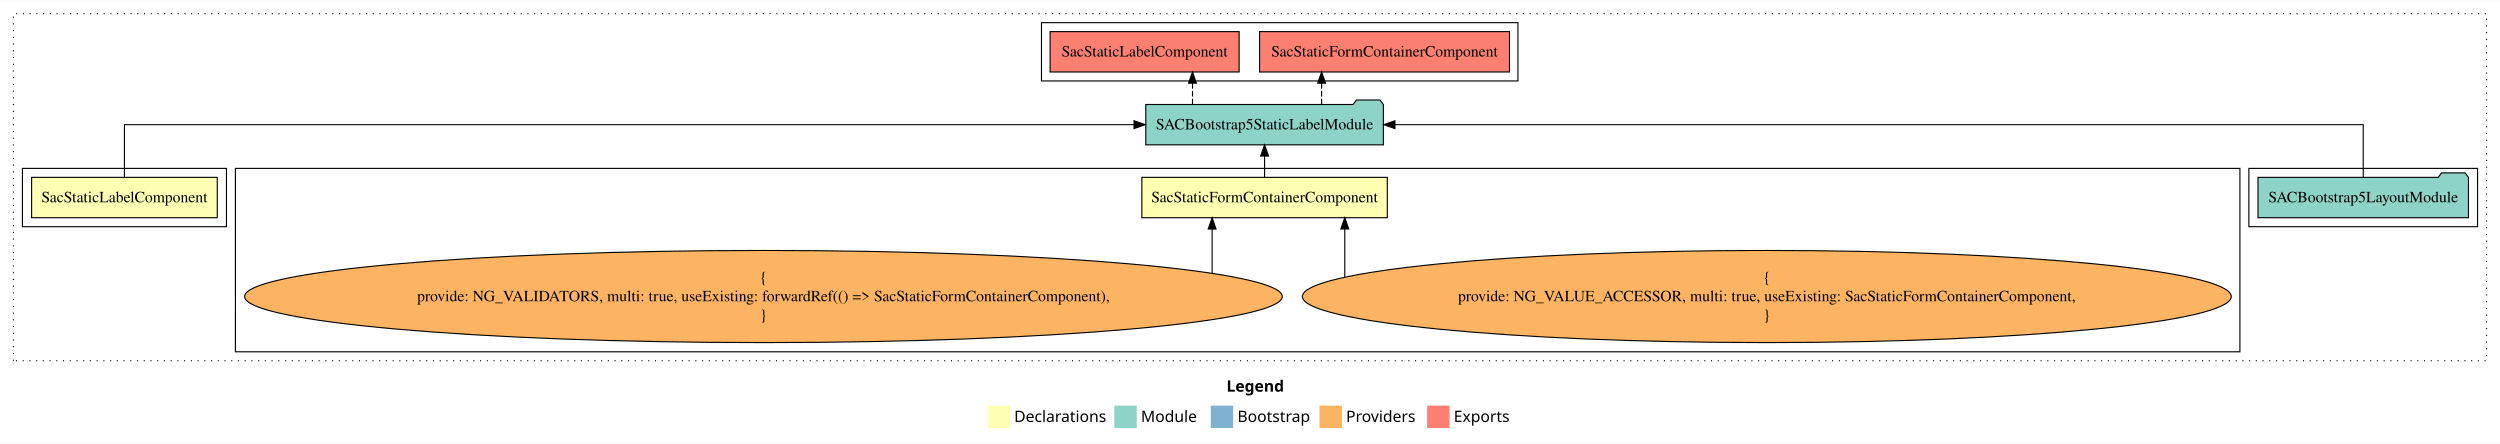
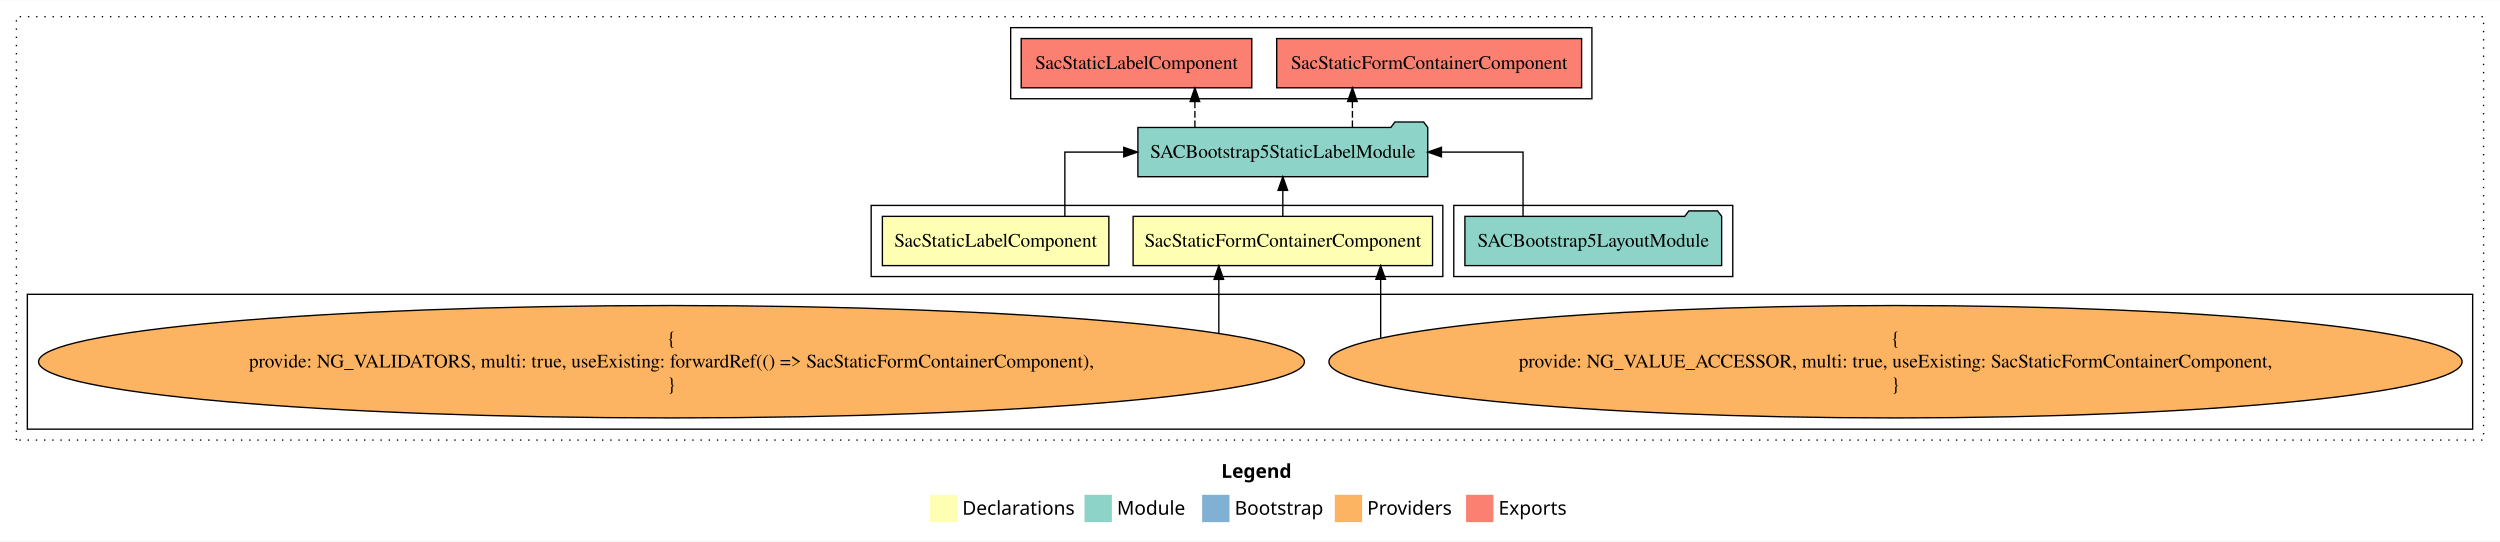
- <svg xmlns="http://www.w3.org/2000/svg" width="2230pt" height="396pt" viewBox="0.00 0.00 2230.00 395.59">
+ <svg xmlns="http://www.w3.org/2000/svg" width="1828pt" height="396pt" viewBox="0.00 0.00 1828.00 395.59">
  <g id="graph0" class="graph" transform="scale(1 1) rotate(0) translate(4 391.59)">
-     <polygon fill="white" stroke="transparent" points="-4,4 -4,-391.59 2226,-391.59 2226,4 -4,4" />
-     <text text-anchor="start" x="1090.01" y="-42.4" font-family="Times-12" font-weight="bold" font-size="14.00">Legend</text>
-     <polygon fill="#ffffb3" stroke="transparent" points="877,-10 877,-30 897,-30 897,-10 877,-10" />
-     <text text-anchor="start" x="900.63" y="-15.4" font-family="Times-12" font-size="14.00">  Declarations</text>
-     <polygon fill="#8dd3c7" stroke="transparent" points="990,-10 990,-30 1010,-30 1010,-10 990,-10" />
-     <text text-anchor="start" x="1013.73" y="-15.4" font-family="Times-12" font-size="14.00">  Module</text>
-     <polygon fill="#80b1d3" stroke="transparent" points="1076,-10 1076,-30 1096,-30 1096,-10 1076,-10" />
-     <text text-anchor="start" x="1099.78" y="-15.4" font-family="Times-12" font-size="14.00">  Bootstrap</text>
-     <polygon fill="#fdb462" stroke="transparent" points="1173,-10 1173,-30 1193,-30 1193,-10 1173,-10" />
-     <text text-anchor="start" x="1196.67" y="-15.4" font-family="Times-12" font-size="14.00">  Providers</text>
-     <polygon fill="#fb8072" stroke="transparent" points="1269,-10 1269,-30 1289,-30 1289,-10 1269,-10" />
-     <text text-anchor="start" x="1292.73" y="-15.4" font-family="Times-12" font-size="14.00">  Exports</text>
+     <polygon fill="white" stroke="transparent" points="-4,4 -4,-391.59 1824,-391.59 1824,4 -4,4" />
+     <text text-anchor="start" x="889.01" y="-42.4" font-family="Times-12" font-weight="bold" font-size="14.00">Legend</text>
+     <polygon fill="#ffffb3" stroke="transparent" points="676,-10 676,-30 696,-30 696,-10 676,-10" />
+     <text text-anchor="start" x="699.63" y="-15.4" font-family="Times-12" font-size="14.00">  Declarations</text>
+     <polygon fill="#8dd3c7" stroke="transparent" points="789,-10 789,-30 809,-30 809,-10 789,-10" />
+     <text text-anchor="start" x="812.73" y="-15.4" font-family="Times-12" font-size="14.00">  Module</text>
+     <polygon fill="#80b1d3" stroke="transparent" points="875,-10 875,-30 895,-30 895,-10 875,-10" />
+     <text text-anchor="start" x="898.78" y="-15.4" font-family="Times-12" font-size="14.00">  Bootstrap</text>
+     <polygon fill="#fdb462" stroke="transparent" points="972,-10 972,-30 992,-30 992,-10 972,-10" />
+     <text text-anchor="start" x="995.67" y="-15.4" font-family="Times-12" font-size="14.00">  Providers</text>
+     <polygon fill="#fb8072" stroke="transparent" points="1068,-10 1068,-30 1088,-30 1088,-10 1068,-10" />
+     <text text-anchor="start" x="1091.73" y="-15.4" font-family="Times-12" font-size="14.00">  Exports</text>
    <g id="clust1" class="cluster">
-       <polygon fill="none" stroke="black" stroke-dasharray="1,5" points="8,-70 8,-379.59 2214,-379.59 2214,-70 8,-70" />
+       <polygon fill="none" stroke="black" stroke-dasharray="1,5" points="8,-70 8,-379.59 1812,-379.59 1812,-70 8,-70" />
    </g>
    <g id="clust5" class="cluster">
-       <polygon fill="none" stroke="black" points="2002,-189.59 2002,-241.59 2206,-241.59 2206,-189.59 2002,-189.59" />
+       <polygon fill="none" stroke="black" points="1059,-189.59 1059,-241.59 1263,-241.59 1263,-189.59 1059,-189.59" />
+     </g>
+     <g id="clust2" class="cluster">
+       <polygon fill="none" stroke="black" points="633,-189.59 633,-241.59 1051,-241.59 1051,-189.59 633,-189.59" />
    </g>
    <g id="clust6" class="cluster">
-       <polygon fill="none" stroke="black" points="925,-319.59 925,-371.59 1350,-371.59 1350,-319.59 925,-319.59" />
+       <polygon fill="none" stroke="black" points="735,-319.59 735,-371.59 1160,-371.59 1160,-319.59 735,-319.59" />
    </g>
    <g id="clust3" class="cluster">
-       <polygon fill="none" stroke="black" points="206,-78 206,-241.59 1994,-241.59 1994,-78 206,-78" />
-     </g>
-     <g id="clust2" class="cluster">
-       <polygon fill="none" stroke="black" points="16,-189.59 16,-241.59 198,-241.59 198,-189.59 16,-189.59" />
+       <polygon fill="none" stroke="black" points="16,-78 16,-176.59 1804,-176.59 1804,-78 16,-78" />
    </g>
    <g id="node1" class="node">
-       <polygon fill="#ffffb3" stroke="black" points="1233.47,-233.59 1014.53,-233.59 1014.53,-197.59 1233.47,-197.59 1233.47,-233.59" />
-       <text text-anchor="middle" x="1124" y="-211.39" font-family="Times,serif" font-size="14.00">SacStaticFormContainerComponent</text>
+       <polygon fill="#ffffb3" stroke="black" points="1043.47,-233.59 824.53,-233.59 824.53,-197.59 1043.47,-197.59 1043.47,-233.59" />
+       <text text-anchor="middle" x="934" y="-211.39" font-family="Times,serif" font-size="14.00">SacStaticFormContainerComponent</text>
    </g>
    <g id="node3" class="node">
-       <polygon fill="#8dd3c7" stroke="black" points="1229.97,-298.59 1226.97,-302.59 1205.97,-302.59 1202.97,-298.59 1018.03,-298.59 1018.03,-262.59 1229.97,-262.59 1229.97,-298.59" />
-       <text text-anchor="middle" x="1124" y="-276.39" font-family="Times,serif" font-size="14.00">SACBootstrap5StaticLabelModule</text>
+       <polygon fill="#8dd3c7" stroke="black" points="1039.97,-298.59 1036.97,-302.59 1015.97,-302.59 1012.97,-298.59 828.03,-298.59 828.03,-262.59 1039.97,-262.59 1039.97,-298.59" />
+       <text text-anchor="middle" x="934" y="-276.39" font-family="Times,serif" font-size="14.00">SACBootstrap5StaticLabelModule</text>
    </g>
    <g id="edge1" class="edge">
-       <path fill="none" stroke="black" d="M1124,-233.7C1124,-233.7 1124,-252.58 1124,-252.58" />
-       <polygon fill="black" stroke="black" points="1120.5,-252.58 1124,-262.58 1127.5,-252.58 1120.5,-252.58" />
+       <path fill="none" stroke="black" d="M934,-233.7C934,-233.7 934,-252.58 934,-252.58" />
+       <polygon fill="black" stroke="black" points="930.5,-252.58 934,-262.58 937.5,-252.58 930.5,-252.58" />
    </g>
    <g id="node2" class="node">
-       <polygon fill="#ffffb3" stroke="black" points="189.8,-233.59 24.2,-233.59 24.2,-197.59 189.8,-197.59 189.8,-233.59" />
-       <text text-anchor="middle" x="107" y="-211.39" font-family="Times,serif" font-size="14.00">SacStaticLabelComponent</text>
+       <polygon fill="#ffffb3" stroke="black" points="806.8,-233.59 641.2,-233.59 641.2,-197.59 806.8,-197.59 806.8,-233.59" />
+       <text text-anchor="middle" x="724" y="-211.39" font-family="Times,serif" font-size="14.00">SacStaticLabelComponent</text>
    </g>
    <g id="edge4" class="edge">
-       <path fill="none" stroke="black" d="M107,-233.7C107,-252.93 107,-280.59 107,-280.59 107,-280.59 1007.56,-280.59 1007.56,-280.59" />
-       <polygon fill="black" stroke="black" points="1007.56,-284.09 1017.56,-280.59 1007.56,-277.09 1007.56,-284.09" />
+       <path fill="none" stroke="black" d="M774.62,-233.7C774.62,-252.93 774.62,-280.59 774.62,-280.59 774.62,-280.59 817.69,-280.59 817.69,-280.59" />
+       <polygon fill="black" stroke="black" points="817.69,-284.09 827.69,-280.59 817.69,-277.09 817.69,-284.09" />
    </g>
    <g id="node7" class="node">
-       <polygon fill="#fb8072" stroke="black" points="1342.47,-363.59 1119.53,-363.59 1119.53,-327.59 1342.47,-327.59 1342.47,-363.59" />
-       <text text-anchor="middle" x="1231" y="-341.39" font-family="Times,serif" font-size="14.00">SacStaticFormContainerComponent </text>
+       <polygon fill="#fb8072" stroke="black" points="1152.47,-363.59 929.53,-363.59 929.53,-327.59 1152.47,-327.59 1152.47,-363.59" />
+       <text text-anchor="middle" x="1041" y="-341.39" font-family="Times,serif" font-size="14.00">SacStaticFormContainerComponent </text>
    </g>
    <g id="edge6" class="edge">
-       <path fill="none" stroke="black" stroke-dasharray="5,2" d="M1174.88,-298.7C1174.88,-298.7 1174.88,-317.58 1174.88,-317.58" />
-       <polygon fill="black" stroke="black" points="1171.38,-317.58 1174.88,-327.58 1178.38,-317.58 1171.38,-317.58" />
+       <path fill="none" stroke="black" stroke-dasharray="5,2" d="M984.88,-298.7C984.88,-298.7 984.88,-317.58 984.88,-317.58" />
+       <polygon fill="black" stroke="black" points="981.38,-317.58 984.88,-327.58 988.38,-317.58 981.38,-317.58" />
    </g>
    <g id="node8" class="node">
-       <polygon fill="#fb8072" stroke="black" points="1101.3,-363.59 932.7,-363.59 932.7,-327.59 1101.3,-327.59 1101.3,-363.59" />
-       <text text-anchor="middle" x="1017" y="-341.39" font-family="Times,serif" font-size="14.00">SacStaticLabelComponent </text>
+       <polygon fill="#fb8072" stroke="black" points="911.3,-363.59 742.7,-363.59 742.7,-327.59 911.3,-327.59 911.3,-363.59" />
+       <text text-anchor="middle" x="827" y="-341.39" font-family="Times,serif" font-size="14.00">SacStaticLabelComponent </text>
    </g>
    <g id="edge7" class="edge">
-       <path fill="none" stroke="black" stroke-dasharray="5,2" d="M1059.71,-298.7C1059.71,-298.7 1059.71,-317.58 1059.71,-317.58" />
-       <polygon fill="black" stroke="black" points="1056.21,-317.58 1059.71,-327.58 1063.21,-317.58 1056.21,-317.58" />
+       <path fill="none" stroke="black" stroke-dasharray="5,2" d="M869.71,-298.7C869.71,-298.7 869.71,-317.58 869.71,-317.58" />
+       <polygon fill="black" stroke="black" points="866.21,-317.58 869.71,-327.58 873.21,-317.58 866.21,-317.58" />
    </g>
    <g id="node4" class="node">
-       <ellipse fill="#fdb462" stroke="black" cx="1572" cy="-127.3" rx="414.29" ry="41.09" />
-       <text text-anchor="middle" x="1572" y="-139.9" font-family="Times,serif" font-size="14.00">{</text>
-       <text text-anchor="middle" x="1572" y="-123.1" font-family="Times,serif" font-size="14.00">    provide: NG_VALUE_ACCESSOR, multi: true, useExisting: SacStaticFormContainerComponent,</text>
-       <text text-anchor="middle" x="1572" y="-106.3" font-family="Times,serif" font-size="14.00">}</text>
+       <ellipse fill="#fdb462" stroke="black" cx="1382" cy="-127.3" rx="414.29" ry="41.09" />
+       <text text-anchor="middle" x="1382" y="-139.9" font-family="Times,serif" font-size="14.00">{</text>
+       <text text-anchor="middle" x="1382" y="-123.1" font-family="Times,serif" font-size="14.00">    provide: NG_VALUE_ACCESSOR, multi: true, useExisting: SacStaticFormContainerComponent,</text>
+       <text text-anchor="middle" x="1382" y="-106.3" font-family="Times,serif" font-size="14.00">}</text>
    </g>
    <g id="edge2" class="edge">
-       <path fill="none" stroke="black" d="M1195.55,-144.74C1195.55,-144.74 1195.55,-187.58 1195.55,-187.58" />
-       <polygon fill="black" stroke="black" points="1192.05,-187.58 1195.55,-197.58 1199.05,-187.58 1192.05,-187.58" />
+       <path fill="none" stroke="black" d="M1005.55,-144.74C1005.55,-144.74 1005.55,-187.58 1005.55,-187.58" />
+       <polygon fill="black" stroke="black" points="1002.05,-187.58 1005.55,-197.58 1009.05,-187.58 1002.05,-187.58" />
    </g>
    <g id="node5" class="node">
-       <ellipse fill="#fdb462" stroke="black" cx="677" cy="-127.3" rx="462.8" ry="41.09" />
-       <text text-anchor="middle" x="677" y="-139.9" font-family="Times,serif" font-size="14.00">{</text>
-       <text text-anchor="middle" x="677" y="-123.1" font-family="Times,serif" font-size="14.00">    provide: NG_VALIDATORS, multi: true, useExisting: forwardRef(() =&gt; SacStaticFormContainerComponent),</text>
-       <text text-anchor="middle" x="677" y="-106.3" font-family="Times,serif" font-size="14.00">}</text>
+       <ellipse fill="#fdb462" stroke="black" cx="487" cy="-127.3" rx="462.8" ry="41.09" />
+       <text text-anchor="middle" x="487" y="-139.9" font-family="Times,serif" font-size="14.00">{</text>
+       <text text-anchor="middle" x="487" y="-123.1" font-family="Times,serif" font-size="14.00">    provide: NG_VALIDATORS, multi: true, useExisting: forwardRef(() =&gt; SacStaticFormContainerComponent),</text>
+       <text text-anchor="middle" x="487" y="-106.3" font-family="Times,serif" font-size="14.00">}</text>
    </g>
    <g id="edge3" class="edge">
-       <path fill="none" stroke="black" d="M1077.21,-148.22C1077.21,-148.22 1077.21,-187.5 1077.21,-187.5" />
-       <polygon fill="black" stroke="black" points="1073.71,-187.5 1077.21,-197.5 1080.71,-187.5 1073.71,-187.5" />
+       <path fill="none" stroke="black" d="M887.21,-148.22C887.21,-148.22 887.21,-187.5 887.21,-187.5" />
+       <polygon fill="black" stroke="black" points="883.71,-187.5 887.21,-197.5 890.71,-187.5 883.71,-187.5" />
    </g>
    <g id="node6" class="node">
-       <polygon fill="#8dd3c7" stroke="black" points="2197.87,-233.59 2194.87,-237.59 2173.87,-237.59 2170.87,-233.59 2010.13,-233.59 2010.13,-197.59 2197.87,-197.59 2197.87,-233.59" />
-       <text text-anchor="middle" x="2104" y="-211.39" font-family="Times,serif" font-size="14.00">SACBootstrap5LayoutModule</text>
+       <polygon fill="#8dd3c7" stroke="black" points="1254.87,-233.59 1251.87,-237.59 1230.87,-237.59 1227.87,-233.59 1067.13,-233.59 1067.13,-197.59 1254.87,-197.59 1254.87,-233.59" />
+       <text text-anchor="middle" x="1161" y="-211.39" font-family="Times,serif" font-size="14.00">SACBootstrap5LayoutModule</text>
    </g>
    <g id="edge5" class="edge">
-       <path fill="none" stroke="black" d="M2104,-233.7C2104,-252.93 2104,-280.59 2104,-280.59 2104,-280.59 1240.28,-280.59 1240.28,-280.59" />
-       <polygon fill="black" stroke="black" points="1240.28,-277.09 1230.28,-280.59 1240.28,-284.09 1240.28,-277.09" />
+       <path fill="none" stroke="black" d="M1109.65,-233.7C1109.65,-252.93 1109.65,-280.59 1109.65,-280.59 1109.65,-280.59 1049.98,-280.59 1049.98,-280.59" />
+       <polygon fill="black" stroke="black" points="1049.98,-277.09 1039.98,-280.59 1049.98,-284.09 1049.98,-277.09" />
    </g>
  </g>
</svg>
